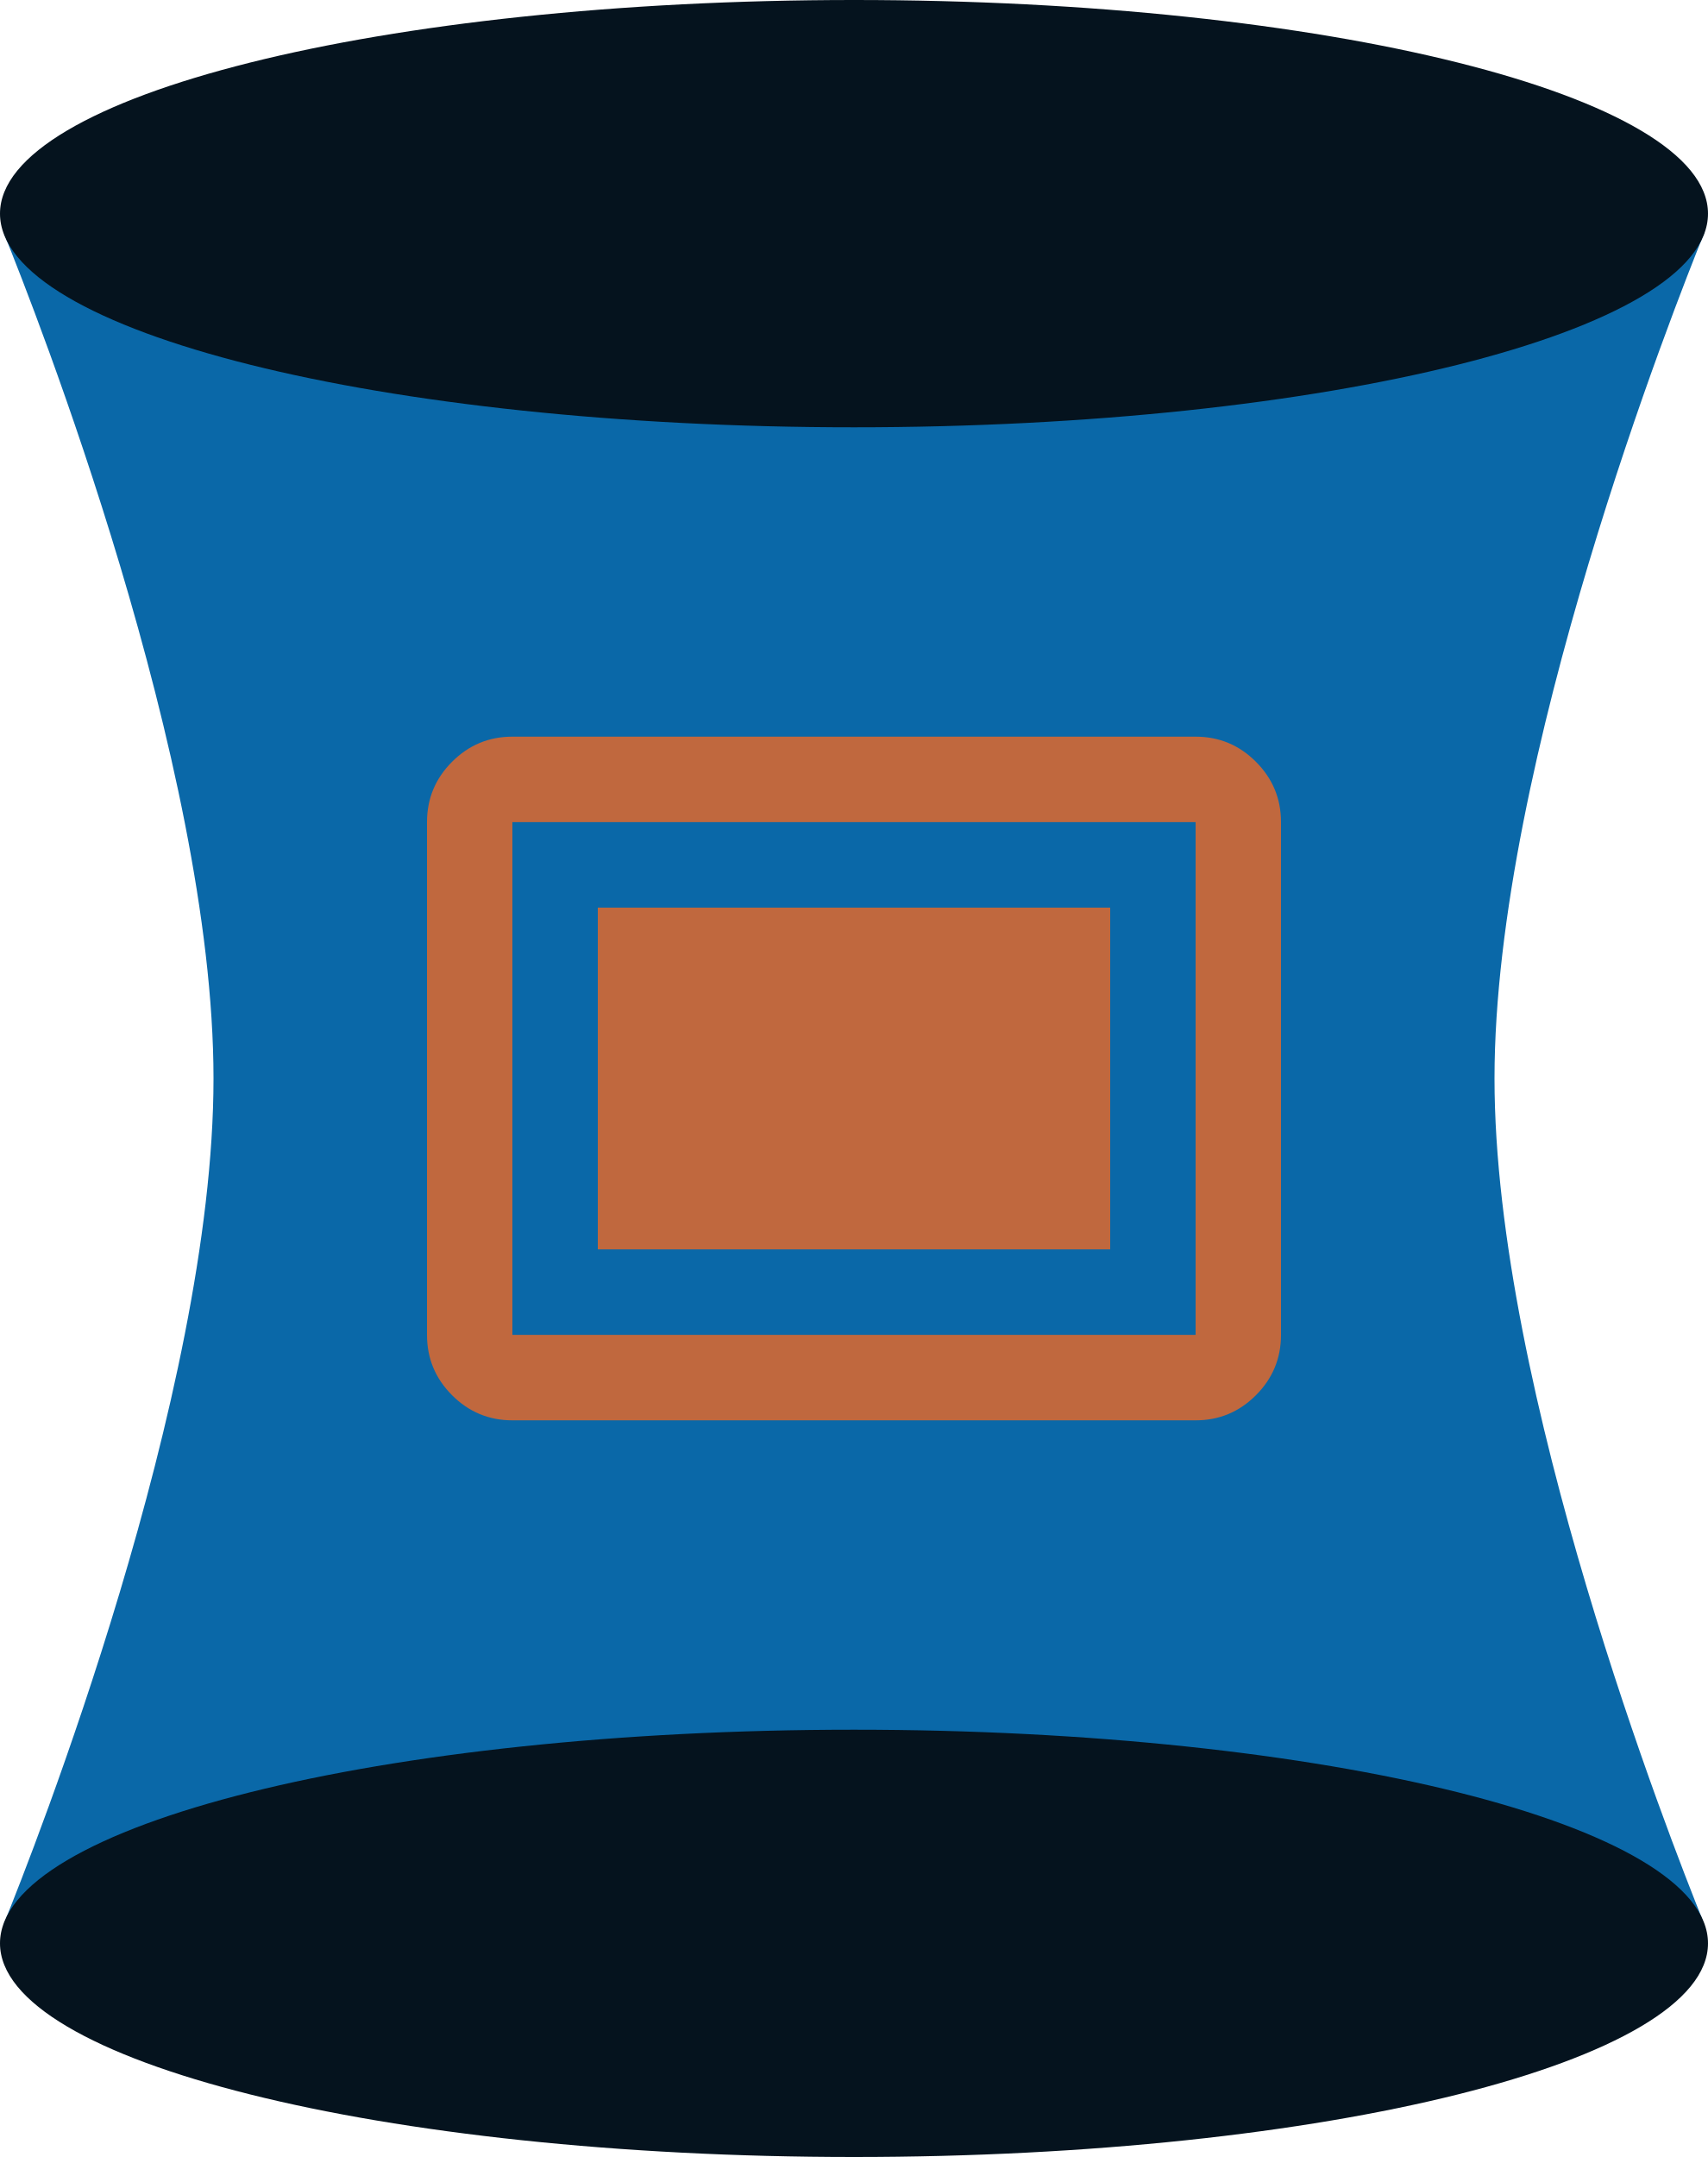
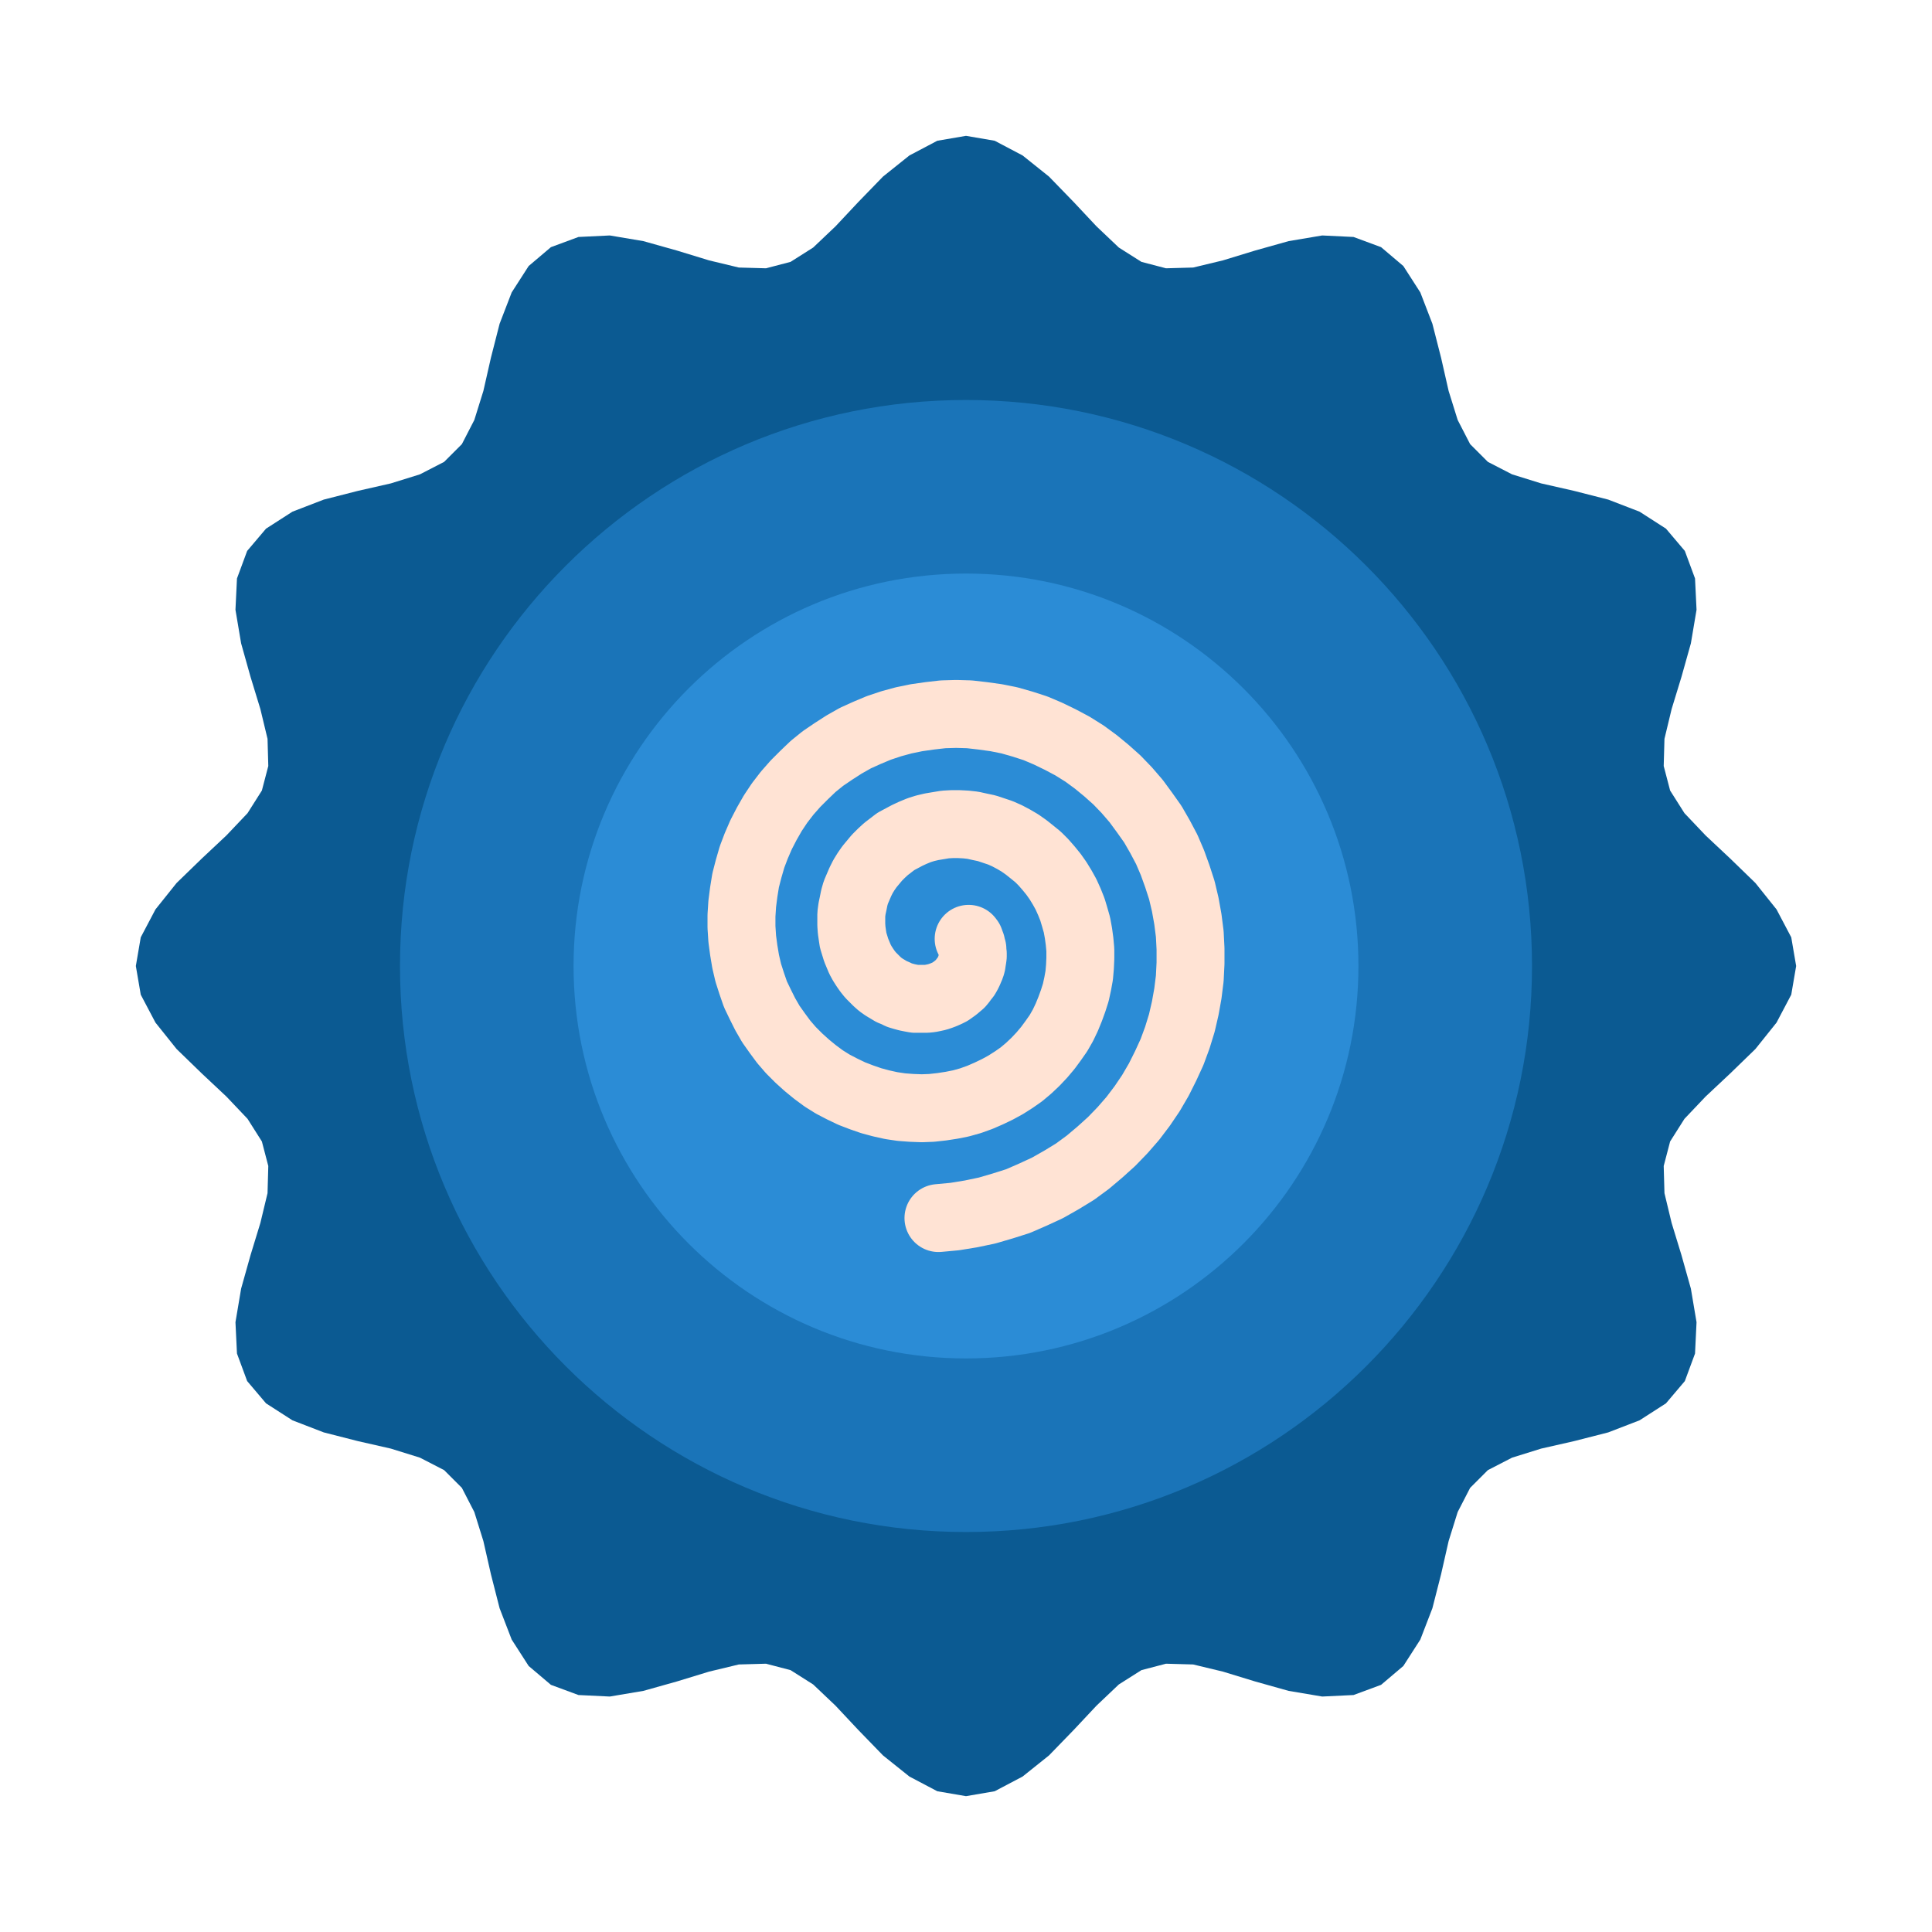
- <svg xmlns="http://www.w3.org/2000/svg" width="792" height="1000" viewBox="0 0 792 1000" fill="none">
-   <path d="M786.948 103.803C786.937 103.923 786.93 104.044 786.93 104.166C786.93 106.136 788.367 107.769 790.249 108.076C776.988 140.698 693.001 353.105 693.001 500C693.001 644.846 774.66 853.39 789.652 890.456C789.426 890.454 789.186 890.466 788.94 890.497L788.685 890.538C786.709 890.9 785.827 892.445 785.731 892.597C785.545 892.893 785.424 893.157 785.347 893.347C785.311 893.434 785.283 893.509 785.266 893.553C785.258 893.576 785.25 893.597 785.245 893.611L785.232 893.646C785.088 894.038 785.02 894.38 784.983 894.605C784.965 894.717 784.953 894.812 784.946 894.871L784.935 894.969C784.878 895.428 784.891 895.891 784.909 896.197H4.781C4.808 896.012 4.822 895.823 4.822 895.631C4.822 893.77 3.539 892.208 1.81 891.783C15.253 858.695 99.001 646.686 99.001 500C99.001 353.819 15.828 142.761 1.951 108.564C3.058 108.112 3.948 107.168 4.282 105.925C4.476 105.202 4.457 104.473 4.265 103.803H786.948Z" fill="#0A68A8" />
-   <path d="M792 900.951C792 955.654 614.705 1000 396 1000C177.295 1000 0 955.654 0 900.951C0 846.248 177.295 801.902 396 801.902C614.705 801.902 792 846.248 792 900.951Z" fill="#05131E" />
-   <path d="M792 99.049C792 153.752 614.705 198.098 396 198.098C177.295 198.098 0 153.752 0 99.049C0 44.346 177.295 0 396 0C614.705 0 792 44.346 792 99.049Z" fill="#05131E" />
-   <path d="M237.6 658.479C226.71 658.479 217.387 654.599 209.632 646.84C201.877 639.081 198 629.754 198 618.859V381.141C198 370.246 201.877 360.919 209.632 353.16C217.387 345.401 226.71 341.521 237.6 341.521H554.4C565.29 341.521 574.612 345.401 582.367 353.16C590.122 360.919 594 370.246 594 381.141V618.859C594 629.754 590.122 639.081 582.367 646.84C574.612 654.599 565.29 658.479 554.4 658.479H237.6ZM237.6 618.859H554.4V381.141H237.6V618.859ZM277.2 579.239H514.8V420.761H277.2V579.239Z" fill="#C0683E" />
+ <svg xmlns="http://www.w3.org/2000/svg" width="512" height="512" viewBox="0 0 512 512">
+   <path d="M476.0 256.0L474.7 263.6L470.8 271.0L465.2 278.0L458.5 284.5L452.0 290.6L446.4 296.5L442.6 302.5L440.9 309.0L441.1 316.2L443.0 324.1L445.6 332.6L448.1 341.5L449.6 350.4L449.2 358.7L446.5 366.0L441.5 371.9L434.5 376.4L426.2 379.6L417.2 381.9L408.4 383.9L400.7 386.3L394.3 389.6L389.6 394.3L386.3 400.7L383.9 408.4L381.9 417.2L379.6 426.2L376.4 434.5L371.9 441.5L366.0 446.5L358.7 449.2L350.4 449.6L341.5 448.1L332.6 445.6L324.1 443.0L316.2 441.1L309.0 440.9L302.5 442.6L296.5 446.4L290.6 452.0L284.5 458.5L278.0 465.2L271.0 470.8L263.6 474.7L256.0 476.0L248.4 474.7L241.0 470.8L234.0 465.2L227.5 458.5L221.4 452.0L215.5 446.4L209.5 442.6L203.0 440.9L195.8 441.1L187.9 443.0L179.4 445.6L170.5 448.1L161.6 449.6L153.3 449.2L146.0 446.5L140.1 441.5L135.6 434.5L132.4 426.2L130.1 417.2L128.1 408.4L125.7 400.7L122.4 394.3L117.7 389.6L111.3 386.3L103.6 383.9L94.8 381.9L85.8 379.6L77.5 376.4L70.5 371.9L65.5 366.0L62.8 358.7L62.4 350.4L63.9 341.5L66.4 332.6L69.0 324.1L70.9 316.2L71.1 309.0L69.4 302.5L65.6 296.5L60.0 290.6L53.5 284.5L46.8 278.0L41.2 271.0L37.3 263.6L36.0 256.0L37.3 248.4L41.2 241.0L46.8 234.0L53.5 227.5L60.0 221.4L65.6 215.5L69.4 209.5L71.1 203.0L70.9 195.8L69.0 187.9L66.4 179.4L63.9 170.5L62.4 161.6L62.8 153.3L65.5 146.0L70.5 140.1L77.5 135.6L85.8 132.4L94.8 130.1L103.6 128.1L111.3 125.7L117.7 122.4L122.4 117.7L125.7 111.3L128.1 103.6L130.1 94.8L132.4 85.8L135.6 77.5L140.1 70.5L146.0 65.5L153.3 62.8L161.6 62.4L170.5 63.9L179.4 66.4L187.9 69.0L195.8 70.9L203.0 71.1L209.5 69.4L215.5 65.6L221.4 60.0L227.5 53.5L234.0 46.8L241.0 41.2L248.4 37.3L256.0 36.0L263.6 37.3L271.0 41.2L278.0 46.8L284.5 53.5L290.6 60.0L296.5 65.6L302.5 69.4L309.0 71.1L316.2 70.9L324.1 69.0L332.6 66.4L341.5 63.9L350.4 62.4L358.7 62.8L366.0 65.5L371.9 70.5L376.4 77.5L379.6 85.8L381.9 94.8L383.9 103.6L386.3 111.3L389.6 117.7L394.3 122.4L400.7 125.7L408.4 128.1L417.2 130.1L426.2 132.4L434.5 135.6L441.5 140.1L446.5 146.0L449.2 153.3L449.6 161.6L448.1 170.5L445.6 179.4L443.0 187.9L441.1 195.8L440.9 203.0L442.6 209.5L446.4 215.5L452.0 221.4L458.5 227.5L465.2 234.0L470.8 241.0L474.7 248.4Z" fill="#0B5A92" />
+   <circle cx="256" cy="256" r="150" fill="#1A74B8" />
+   <circle cx="256" cy="256" r="104" fill="#2B8CD6" />
+   <path d="M256.7 248.8L257.0 249.2L257.2 249.8L257.4 250.3L257.5 250.9L257.7 251.5L257.7 252.1L257.8 252.7L257.8 253.4L257.7 254.1L257.6 254.7L257.5 255.4L257.3 256.1L257.0 256.8L256.7 257.5L256.4 258.1L256.0 258.8L255.5 259.4L255.0 260.1L254.5 260.7L253.9 261.2L253.2 261.8L252.5 262.3L251.8 262.8L251.0 263.2L250.1 263.6L249.3 263.9L248.4 264.2L247.5 264.4L246.5 264.6L245.5 264.7L244.5 264.7L243.5 264.7L242.5 264.7L241.4 264.5L240.4 264.3L239.3 264.0L238.3 263.7L237.3 263.2L236.3 262.8L235.3 262.2L234.3 261.6L233.3 260.9L232.4 260.1L231.6 259.3L230.7 258.4L229.9 257.4L229.2 256.4L228.5 255.3L227.9 254.2L227.4 253.0L226.9 251.8L226.5 250.5L226.1 249.2L225.9 247.9L225.7 246.5L225.6 245.1L225.6 243.7L225.6 242.3L225.8 240.8L226.1 239.4L226.4 237.9L226.8 236.5L227.4 235.1L228.0 233.7L228.7 232.3L229.5 231.0L230.4 229.7L231.4 228.5L232.4 227.3L233.6 226.1L234.8 225.0L236.1 224.0L237.4 223.0L238.9 222.2L240.4 221.4L241.9 220.7L243.6 220.0L245.2 219.5L246.9 219.1L248.7 218.8L250.5 218.5L252.3 218.4L254.1 218.4L256.0 218.5L257.8 218.7L259.6 219.1L261.5 219.5L263.3 220.1L265.1 220.7L266.9 221.5L268.6 222.4L270.3 223.4L272.0 224.6L273.5 225.8L275.1 227.1L276.5 228.5L277.9 230.1L279.2 231.7L280.4 233.4L281.5 235.2L282.5 237.0L283.4 239.0L284.2 241.0L284.8 243.0L285.4 245.1L285.8 247.3L286.1 249.5L286.3 251.7L286.3 254.0L286.2 256.2L286.0 258.5L285.6 260.7L285.1 263.0L284.4 265.2L283.6 267.4L282.7 269.6L281.7 271.7L280.5 273.8L279.1 275.8L277.7 277.7L276.1 279.6L274.4 281.4L272.6 283.1L270.7 284.7L268.7 286.1L266.5 287.5L264.3 288.7L262.0 289.8L259.7 290.8L257.2 291.7L254.7 292.4L252.2 292.9L249.6 293.3L246.9 293.6L244.3 293.7L241.6 293.6L238.9 293.4L236.2 293.0L233.5 292.4L230.9 291.7L228.3 290.8L225.7 289.8L223.2 288.6L220.7 287.3L218.3 285.8L216.0 284.1L213.8 282.3L211.7 280.4L209.6 278.3L207.7 276.1L206.0 273.8L204.3 271.4L202.8 268.8L201.5 266.2L200.2 263.5L199.2 260.6L198.3 257.8L197.6 254.8L197.1 251.8L196.7 248.8L196.5 245.7L196.5 242.6L196.7 239.5L197.1 236.4L197.6 233.3L198.4 230.2L199.3 227.1L200.4 224.2L201.7 221.2L203.2 218.3L204.8 215.5L206.6 212.8L208.6 210.2L210.8 207.7L213.1 205.4L215.5 203.1L218.1 201.0L220.9 199.1L223.7 197.3L226.7 195.6L229.8 194.2L232.9 192.9L236.2 191.8L239.5 190.9L242.9 190.2L246.4 189.7L249.9 189.3L253.4 189.2L256.9 189.3L260.4 189.7L264.0 190.2L267.5 190.9L271.0 191.9L274.4 193.0L277.7 194.4L281.0 196.0L284.2 197.7L287.4 199.7L290.4 201.9L293.2 204.2L296.0 206.7L298.6 209.4L301.1 212.3L303.3 215.3L305.5 218.4L307.4 221.7L309.2 225.1L310.7 228.6L312.0 232.2L313.2 235.9L314.1 239.7L314.8 243.6L315.3 247.5L315.5 251.4L315.5 255.3L315.3 259.3L314.8 263.3L314.1 267.2L313.2 271.1L312.0 275.0L310.6 278.8L308.9 282.5L307.1 286.1L305.0 289.7L302.7 293.1L300.2 296.4L297.5 299.5L294.6 302.5L291.5 305.3L288.3 308.0L284.9 310.5L281.3 312.7L277.6 314.8L273.7 316.6L269.8 318.3L265.7 319.6L261.6 320.8L257.3 321.7L253.0 322.4L248.7 322.8" fill="none" stroke="#FFE3D4" stroke-width="18" stroke-linecap="round" stroke-linejoin="round" />
</svg>
